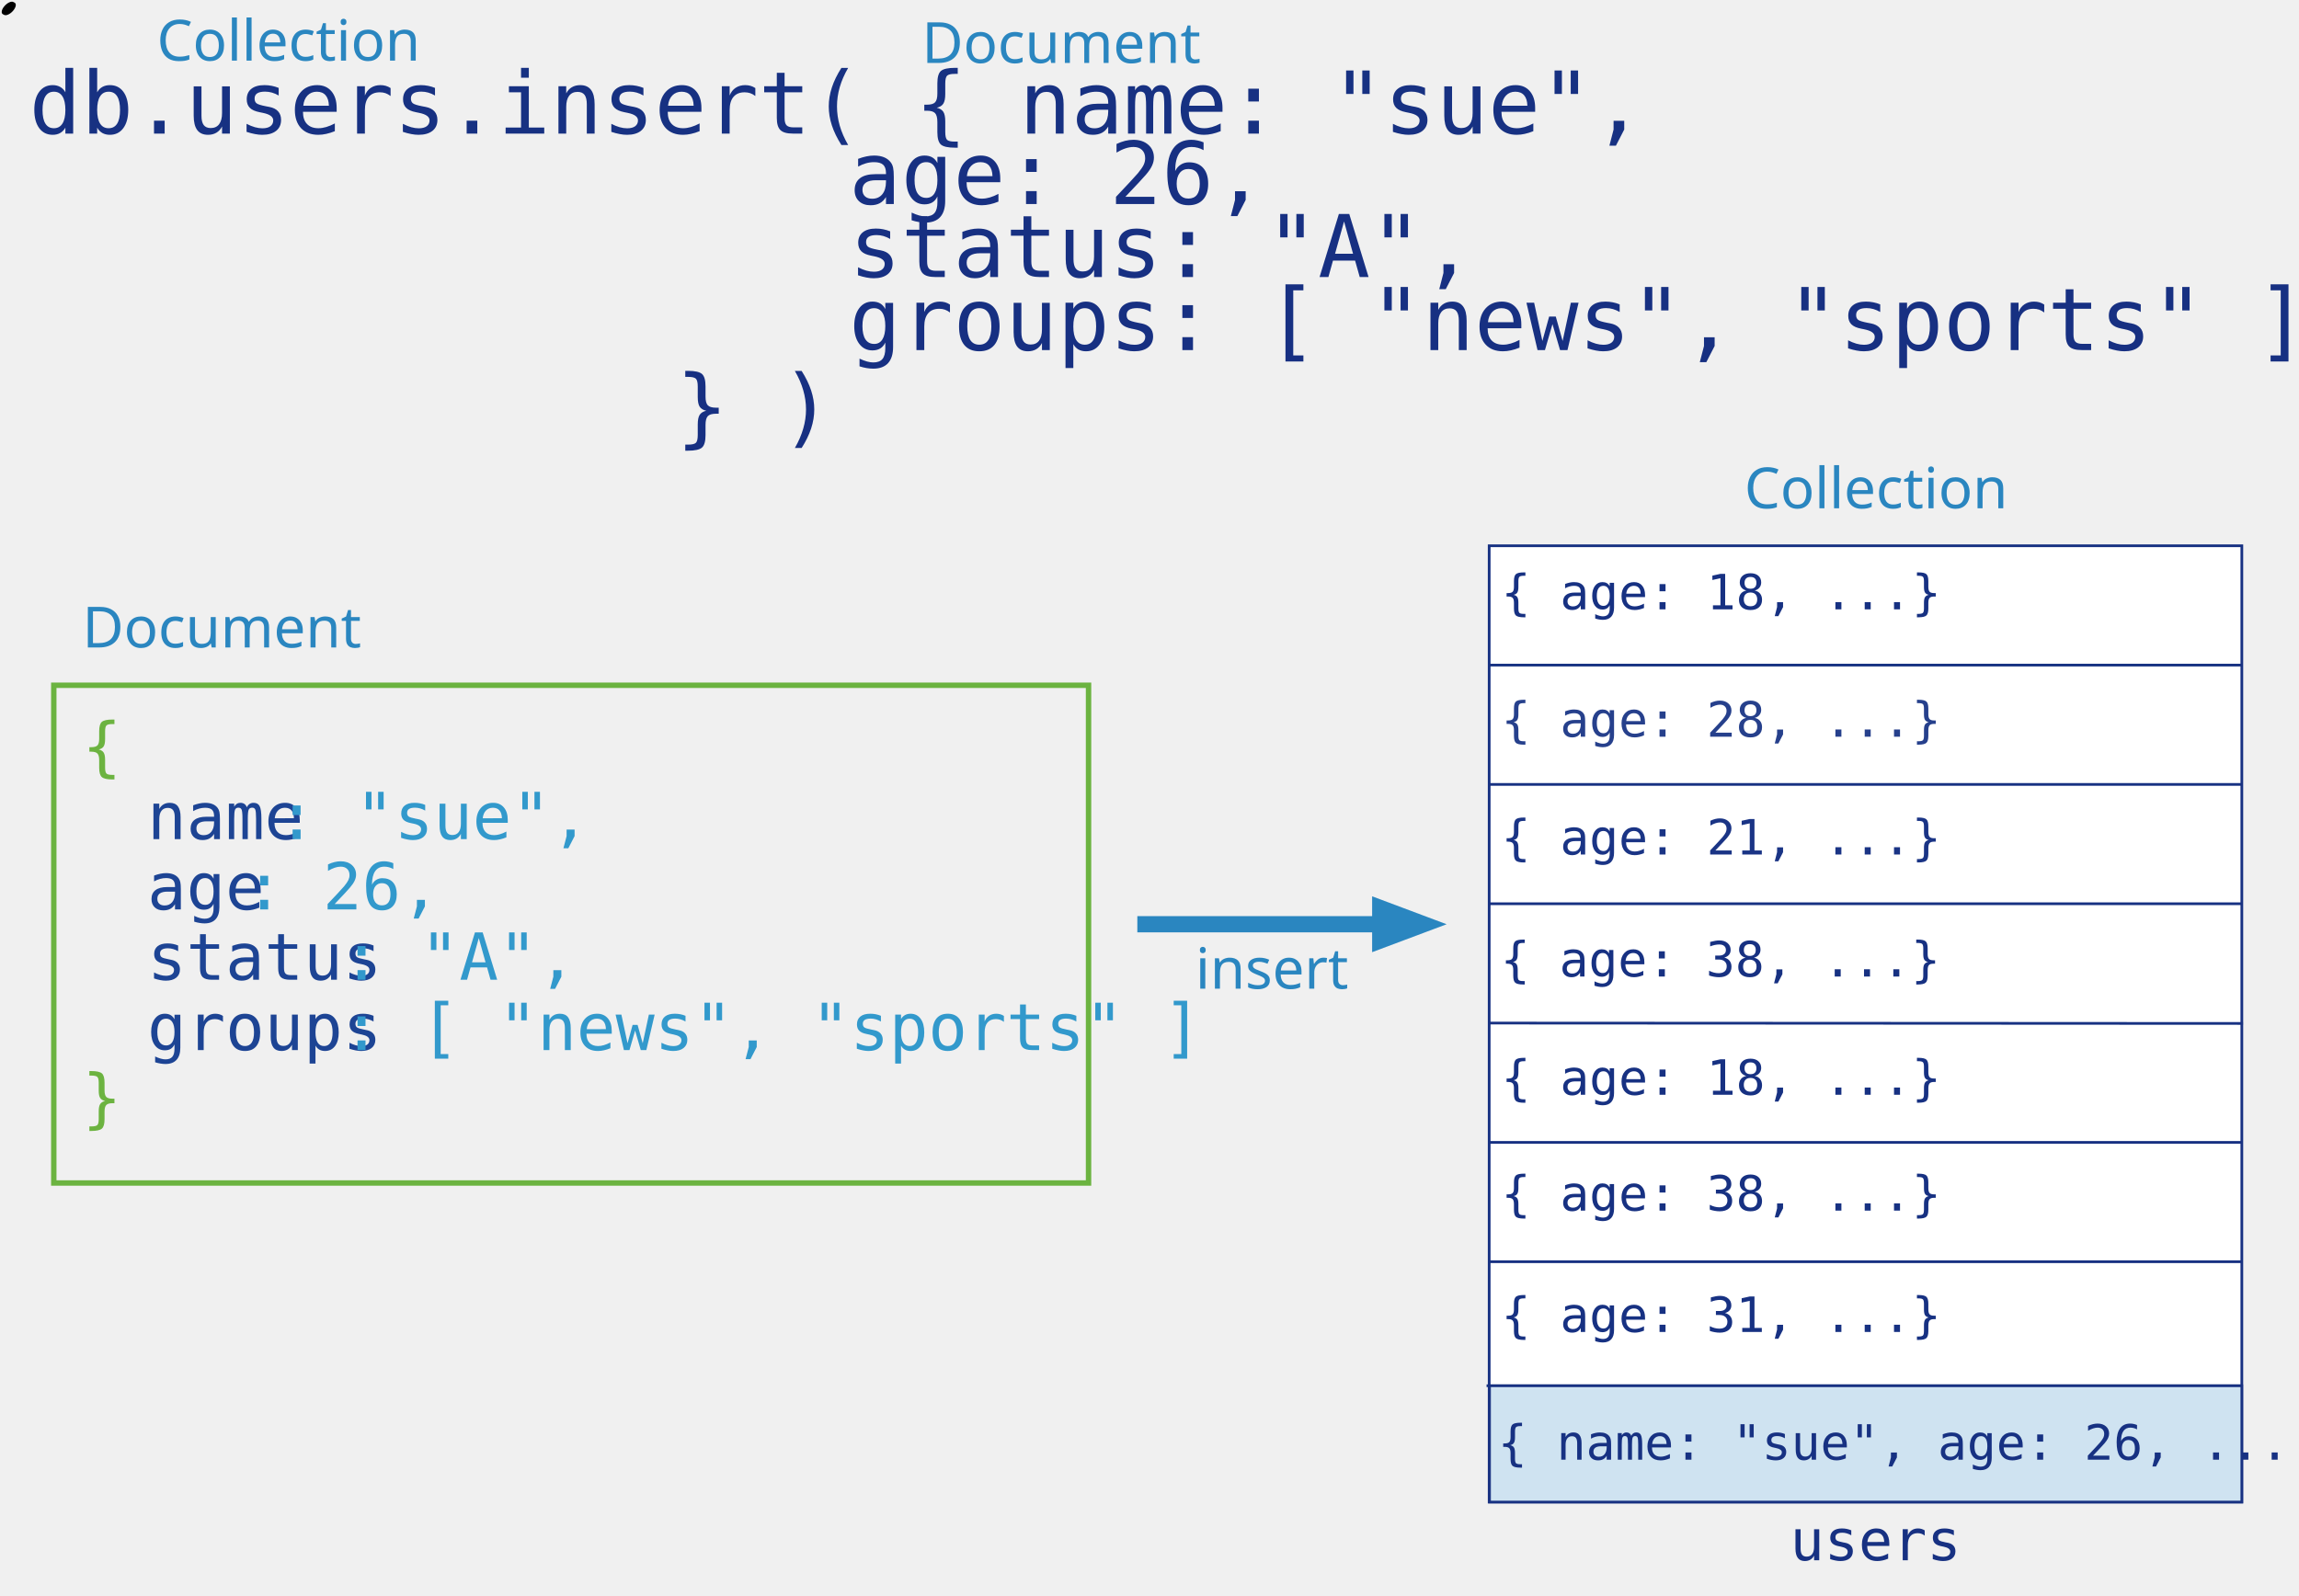
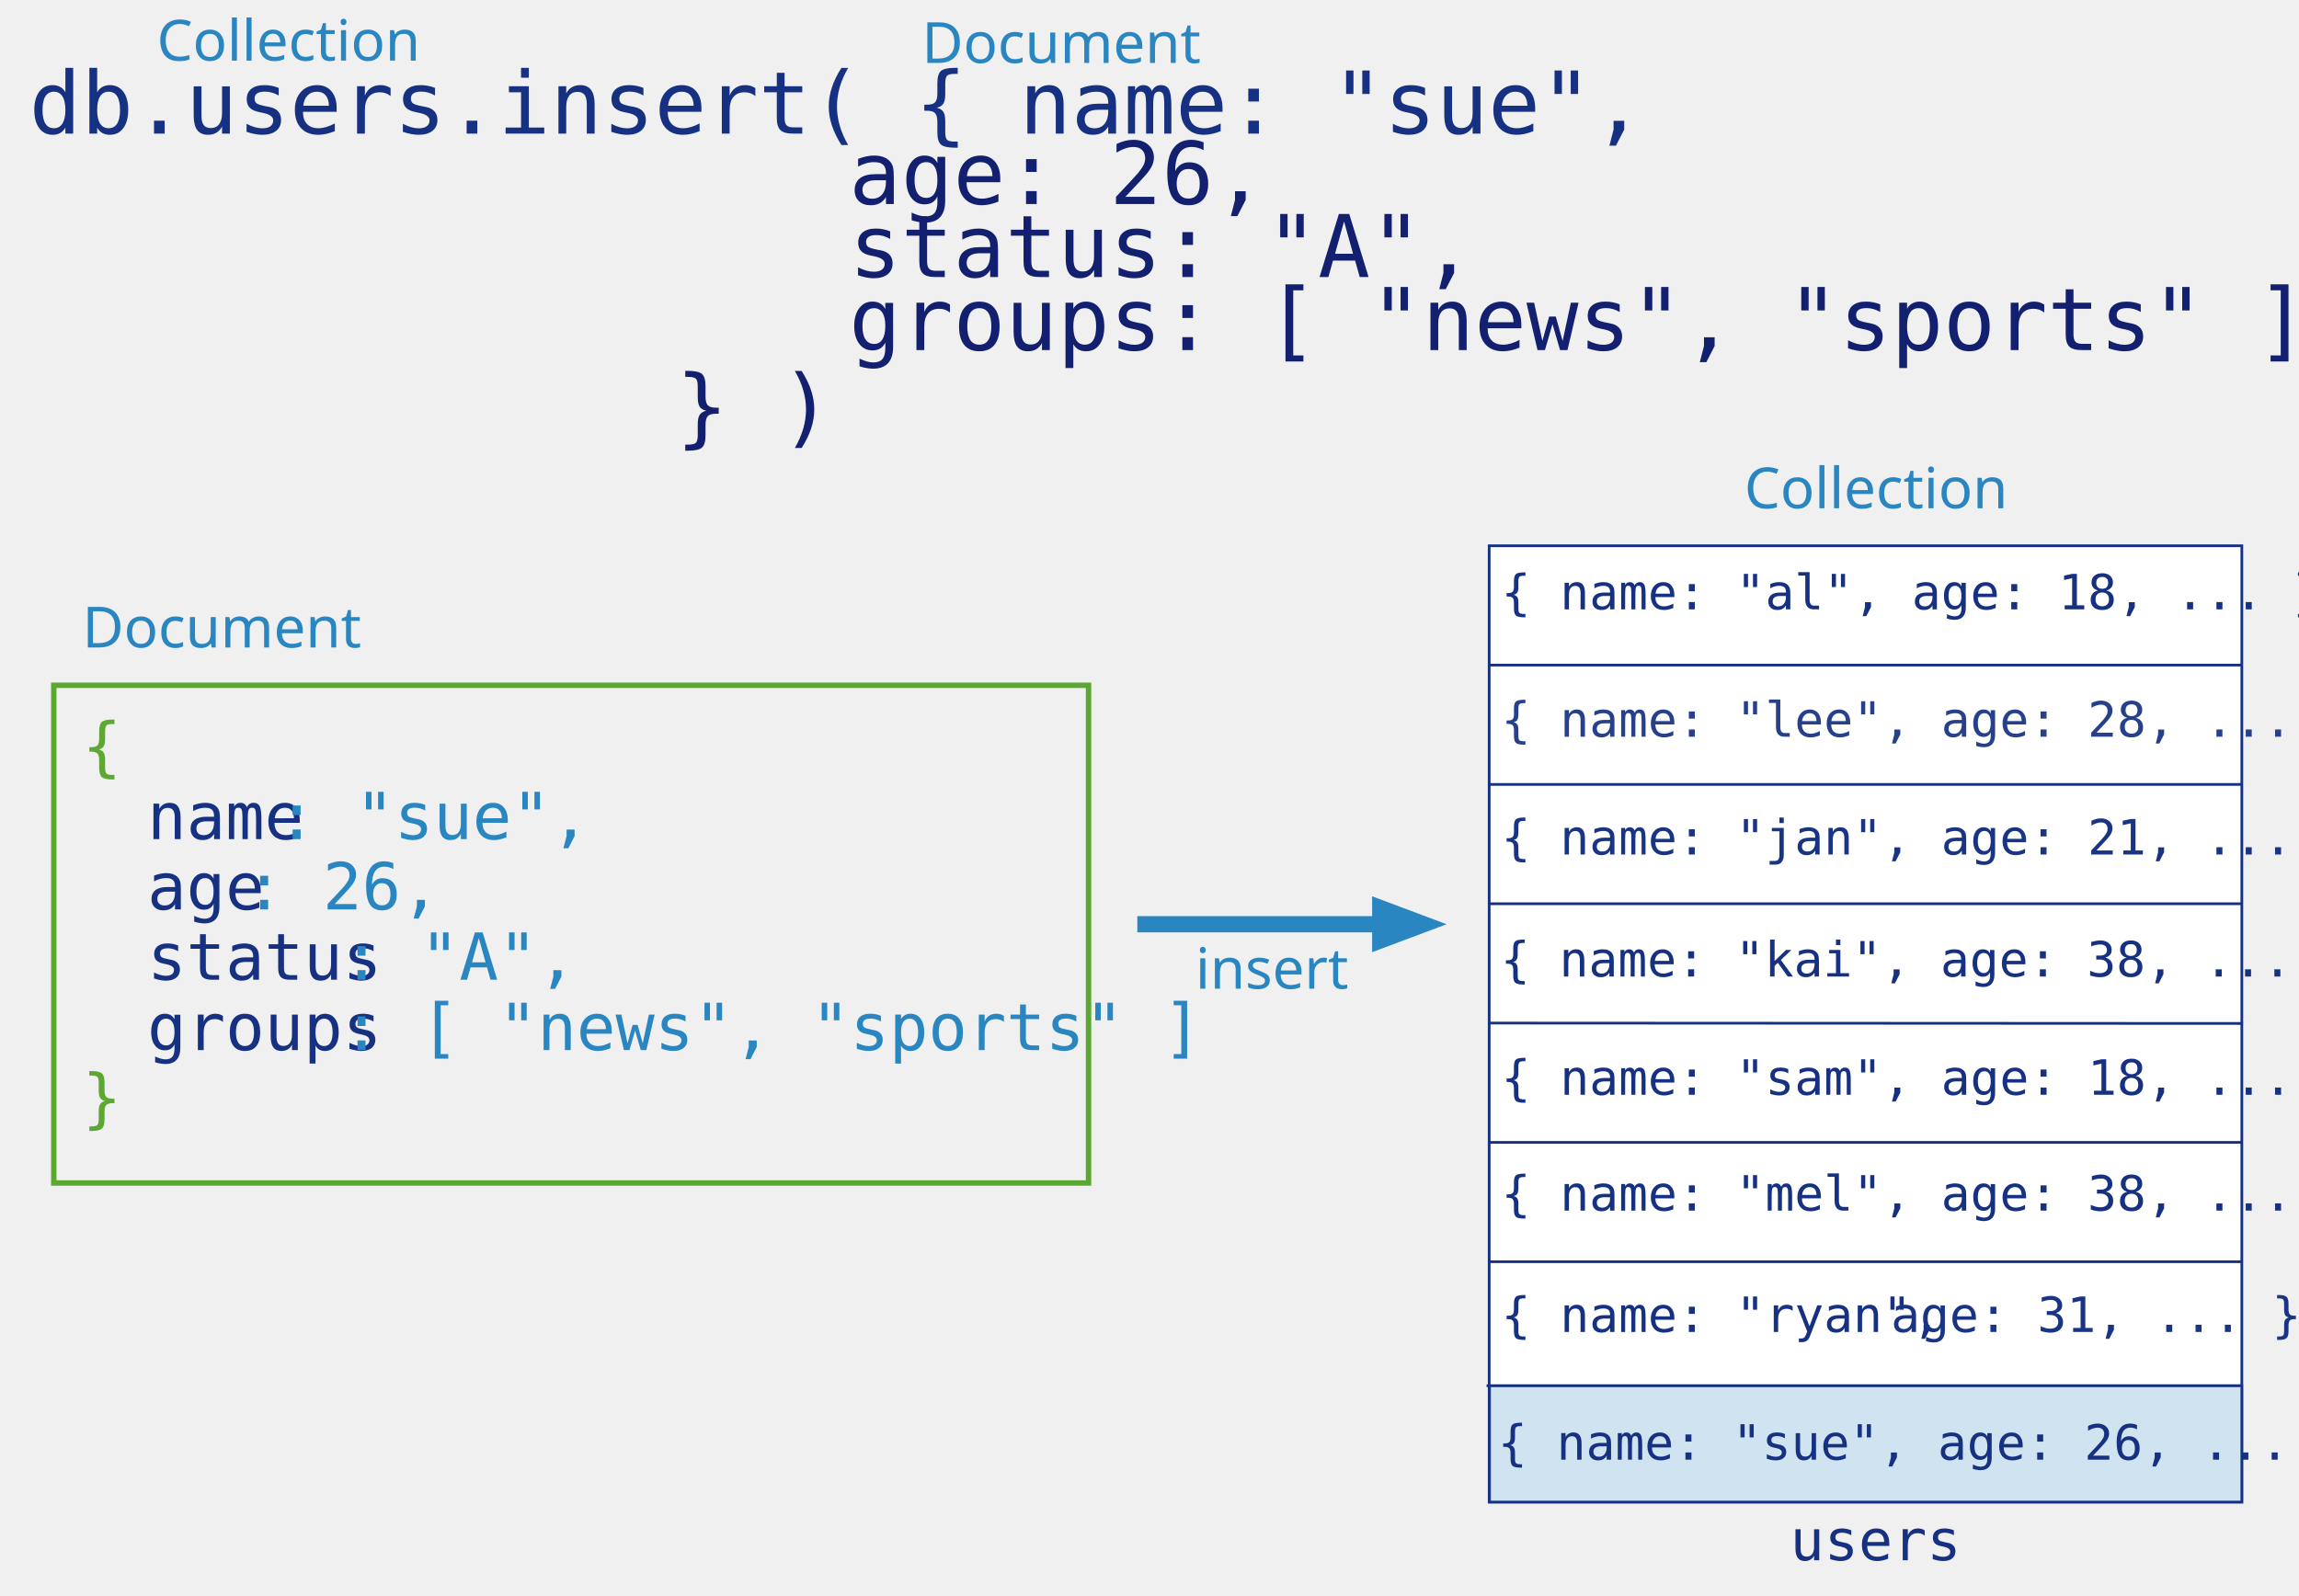
<svg xmlns="http://www.w3.org/2000/svg" version="1.1" x="0px" y="0px" width="850" height="590" viewBox="0, 0, 850, 590">
  <g id="Layer 1">
    <g>
      <path d="M550.589,201.84 L828.865,201.84 L828.865,555.5 L550.589,555.5 z" fill="#FFFFFF" />
      <path d="M550.589,201.84 L828.865,201.84 L828.865,555.5 L550.589,555.5 z" fill-opacity="0" stroke="#173182" stroke-width="1" />
    </g>
    <path d="M550.589,245.969 L828.865,245.969" fill-opacity="0" stroke="#173182" stroke-width="1" />
    <path d="M550.589,334.227 L828.865,334.227" fill-opacity="0" stroke="#173182" stroke-width="1" />
    <path d="M550.589,290.098 L828.865,290.098" fill-opacity="0" stroke="#173182" stroke-width="1" />
    <path d="M550.589,378.355 L829.292,378.5" fill-opacity="0" stroke="#173182" stroke-width="1" />
    <path d="M550.589,422.484 L828.865,422.484" fill-opacity="0" stroke="#173182" stroke-width="1" />
    <path d="M550.589,466.613 L828.865,466.613" fill-opacity="0" stroke="#173182" stroke-width="1" />
-     <text transform="matrix(1, 0, 0, 1, 624.962, 222.741)">
-       <tspan x="-69.873" y="2.614" font-family="Inconsolata" font-size="18" fill="#173182">{ age: 18, ...}</tspan>
+     <text transform="matrix(1, 0, 0, 1, 690.614, 226.74)">
+       <tspan x="-135.525" y="-1.385" font-family="Inconsolata" font-size="18" fill="#173182">{ name: "al", age: 18, ... }</tspan>
    </text>
-     <text transform="matrix(1, 0, 0, 1, 624.962, 267.784)">
-       <tspan x="-69.873" y="4.677" font-family="Inconsolata" font-size="18" fill="#26408C">{ age: 28, ...}</tspan>
+     <text transform="matrix(1, 0, 0, 1, 689.36, 270.131)">
+       <tspan x="-134.271" y="2.33" font-family="Inconsolata" font-size="18" fill="#26408C">{ name: "lee", age: 28, ... }</tspan>
    </text>
-     <text transform="matrix(1, 0, 0, 1, 624.776, 357.324)">
-       <tspan x="-69.941" y="3.826" font-family="Inconsolata" font-size="18" fill="#173182">{ age: 38, ...}</tspan>
+     <text transform="matrix(1, 0, 0, 1, 691.338, 357.634)">
+       <tspan x="-136.504" y="3.516" font-family="Inconsolata" font-size="18" fill="#173182">{ name: "kai", age: 38, ... }</tspan>
    </text>
-     <text transform="matrix(1, 0, 0, 1, 624.962, 311.887)">
-       <tspan x="-69.873" y="4.129" font-family="Inconsolata" font-size="18" fill="#1A3485">{ age: 21, ...}</tspan>
+     <text transform="matrix(1, 0, 0, 1, 689.917, 313.643)">
+       <tspan x="-134.828" y="2.373" font-family="Inconsolata" font-size="18" fill="#1A3485">{ name: "jan", age: 21, ... }</tspan>
    </text>
-     <text transform="matrix(1, 0, 0, 1, 624.961, 488.069)">
-       <tspan x="-69.873" y="4.534" font-family="Inconsolata" font-size="18" fill="#173182">{ age: 31, ...}</tspan>
+     <text transform="matrix(1, 0, 0, 1, 692.774, 490.334)">
+       <tspan x="-137.685" y="2.27" font-family="Inconsolata" font-size="18" fill="#173182">{ name: "ryan", </tspan>
+       <tspan x="6.315" y="2.27" font-family="Inconsolata" font-size="18" fill="#1A3485">age: 31, ... }</tspan>
    </text>
-     <text transform="matrix(1, 0, 0, 1, 624.962, 400.975)">
-       <tspan x="-69.873" y="3.909" font-family="Inconsolata" font-size="18" fill="#173182">{ age: 18, ...}</tspan>
+     <text transform="matrix(1, 0, 0, 1, 690.186, 410.383)">
+       <tspan x="-135.097" y="-5.5" font-family="Inconsolata" font-size="18" fill="#173182">{ name: "sam", age: 18, ... }</tspan>
+       <tspan x="-135.097" y="18.5" font-family="Inconsolata" font-size="21" fill="#173182">  </tspan>
    </text>
-     <text transform="matrix(1, 0, 0, 1, 624.962, 442.926)">
-       <tspan x="-69.873" y="4.793" font-family="Inconsolata" font-size="18" fill="#173182">{ age: 38, ...}</tspan>
+     <text transform="matrix(1, 0, 0, 1, 688.026, 444.842)">
+       <tspan x="-132.937" y="2.877" font-family="Inconsolata" font-size="18" fill="#173182">{ name: "mel", age: 38, ... }</tspan>
    </text>
    <text transform="matrix(1, 0, 0, 1, 689.227, 573.316)">
      <tspan x="-27.39" y="3.703" font-family="Inconsolata" font-size="21" fill="#173182">users</tspan>
    </text>
    <text transform="matrix(1, 0, 0, 1, 270.43, 42.535)">
      <tspan x="-259.662" y="6.869" font-family="Inconsolata" font-size="32" fill="#173182">db.users.insert( { name: "sue", </tspan>
    </text>
    <text transform="matrix(1, 0, 0, 1, 102.279, 15.912)">
      <tspan x="-44.302" y="6.5" font-family="GillSans" font-size="21" fill="#2A86C0">Collection</tspan>
    </text>
    <text transform="matrix(1, 0, 0, 1, 412.68, 17.84)">
      <tspan x="-71.843" y="5.436" font-family="GillSans" font-size="21" fill="#2A86C0">Document</tspan>
    </text>
-     <path d="M5.407,0.992 L4.935,0.742 L4.935,0.742 C4.178,0.341 2.698,1.027 1.629,2.274 C0.56,3.521 0.308,4.857 1.065,5.258 L1.538,5.508 C1.538,5.508 1.538,5.508 1.538,5.508 C2.296,5.909 3.776,5.222 4.844,3.975 C5.913,2.727 6.165,1.392 5.407,0.992 L5.407,0.992" fill="#000000" />
    <text transform="matrix(1, 0, 0, 1, 569.914, 119.461)">
-       <tspan x="-256" y="10" font-family="Inconsolata" font-size="32" fill="#173082">groups: [ "news", "sports" ]</tspan>
+       <tspan x="-256" y="10" font-family="Inconsolata" font-size="32" fill="#12206F">groups: [ "news", "sports" ]</tspan>
    </text>
    <text transform="matrix(1, 0, 0, 1, 380.414, 65.449)">
-       <tspan x="-66.5" y="10" font-family="Inconsolata" font-size="32" fill="#173082">age: 26,</tspan>
+       <tspan x="-66.5" y="10" font-family="Inconsolata" font-size="32" fill="#12206F">age: 26,</tspan>
    </text>
    <text transform="matrix(1, 0, 0, 1, 425.914, 92.449)">
-       <tspan x="-112" y="10" font-family="Inconsolata" font-size="32" fill="#173082">status: "A", </tspan>
+       <tspan x="-112" y="10" font-family="Inconsolata" font-size="32" fill="#12206F">status: "A", </tspan>
    </text>
    <text transform="matrix(1, 0, 0, 1, 281.914, 151.461)">
-       <tspan x="-32" y="10" font-family="Inconsolata" font-size="32" fill="#173082"> } )</tspan>
+       <tspan x="-32" y="10" font-family="Inconsolata" font-size="32" fill="#12206F"> } )</tspan>
    </text>
    <text transform="matrix(1, 0, 0, 1, 214.706, 342.893)">
-       <tspan x="-184.255" y="-58.555" font-family="Inconsolata" font-size="24" fill="#6CB340">{</tspan>
-       <tspan x="-172.255" y="-58.555" font-family="Inconsolata" font-size="24" fill="#3299CC"> </tspan>
-       <tspan x="-184.255" y="-32.555" font-family="Inconsolata" font-size="24" fill="#DE4F01">  </tspan>
-       <tspan x="-160.255" y="-32.555" font-family="Inconsolata" font-size="24" fill="#1D4494">name</tspan>
-       <tspan x="-112.255" y="-32.555" font-family="Inconsolata" font-size="24" fill="#3299CC">: "sue", </tspan>
-       <tspan x="-184.255" y="-6.555" font-family="Inconsolata" font-size="24" fill="#DD4F01">  </tspan>
-       <tspan x="-160.255" y="-6.555" font-family="Inconsolata" font-size="24" fill="#1D4494">age</tspan>
-       <tspan x="-124.255" y="-6.555" font-family="Inconsolata" font-size="24" fill="#3299CC">: 26,</tspan>
-       <tspan x="-184.255" y="19.445" font-family="Inconsolata" font-size="24" fill="#DE4F01">  </tspan>
-       <tspan x="-160.255" y="19.445" font-family="Inconsolata" font-size="24" fill="#1D4494">status</tspan>
-       <tspan x="-88.255" y="19.445" font-family="Inconsolata" font-size="24" fill="#3299CC">: "A",</tspan>
-       <tspan x="-184.255" y="45.445" font-family="Inconsolata" font-size="24" fill="#DE4F01">  </tspan>
-       <tspan x="-160.255" y="45.445" font-family="Inconsolata" font-size="24" fill="#1D4494">groups</tspan>
-       <tspan x="-88.255" y="45.445" font-family="Inconsolata" font-size="24" fill="#3299CC">: [ "news", "sports" ]</tspan>
-       <tspan x="-184.255" y="71.445" font-family="Inconsolata" font-size="24" fill="#6CB340">}</tspan>
+       <tspan x="-184.255" y="-58.555" font-family="Inconsolata" font-size="24" fill="#5CA831">{</tspan>
+       <tspan x="-172.255" y="-58.555" font-family="Inconsolata" font-size="24" fill="#2A86C0"> </tspan>
+       <tspan x="-184.255" y="-32.555" font-family="Inconsolata" font-size="24" fill="#D33907">  </tspan>
+       <tspan x="-160.255" y="-32.555" font-family="Inconsolata" font-size="24" fill="#173182">name</tspan>
+       <tspan x="-112.255" y="-32.555" font-family="Inconsolata" font-size="24" fill="#2A86C0">: "sue", </tspan>
+       <tspan x="-184.255" y="-6.555" font-family="Inconsolata" font-size="24" fill="#D33907">  </tspan>
+       <tspan x="-160.255" y="-6.555" font-family="Inconsolata" font-size="24" fill="#173182">age</tspan>
+       <tspan x="-124.255" y="-6.555" font-family="Inconsolata" font-size="24" fill="#2A86C0">: 26,</tspan>
+       <tspan x="-184.255" y="19.445" font-family="Inconsolata" font-size="24" fill="#D33907">  </tspan>
+       <tspan x="-160.255" y="19.445" font-family="Inconsolata" font-size="24" fill="#173182">status</tspan>
+       <tspan x="-88.255" y="19.445" font-family="Inconsolata" font-size="24" fill="#2A86C0">: "A",</tspan>
+       <tspan x="-184.255" y="45.445" font-family="Inconsolata" font-size="24" fill="#D33907">  </tspan>
+       <tspan x="-160.255" y="45.445" font-family="Inconsolata" font-size="24" fill="#173182">groups</tspan>
+       <tspan x="-88.255" y="45.445" font-family="Inconsolata" font-size="24" fill="#2A86C0">: [ "news", "sports" ]</tspan>
+       <tspan x="-184.255" y="71.445" font-family="Inconsolata" font-size="24" fill="#5CA831">}</tspan>
    </text>
    <text transform="matrix(1, 0, 0, 1, 102.294, 234.014)">
      <tspan x="-71.843" y="5.436" font-family="GillSans" font-size="21" fill="#2A86C0">Document</tspan>
    </text>
    <text transform="matrix(1, 0, 0, 1, 689.227, 181.469)">
      <tspan x="-44.302" y="6.5" font-family="GillSans" font-size="21" fill="#2A86C0">Collection</tspan>
    </text>
-     <path d="M19.883,253.43 L402.461,253.43 L402.461,437.5 L19.883,437.5 z" fill-opacity="0" stroke="#6BB340" stroke-width="2" />
+     <path d="M19.883,253.43 L402.461,253.43 L402.461,437.5 L19.883,437.5 z" fill-opacity="0" stroke="#5BA831" stroke-width="2" />
    <g>
      <path d="M420.5,341.807 L510.312,341.807" fill-opacity="0" stroke="#2A86C0" stroke-width="6" />
      <path d="M510.312,347.807 L526.312,341.807 L510.312,335.807 z" fill="#2A86C0" fill-opacity="1" stroke="#2A86C0" stroke-width="6" stroke-opacity="1" />
    </g>
    <text transform="matrix(1, 0, 0, 1, 469.973, 360.205)">
      <tspan x="-27.988" y="5.436" font-family="GillSans" font-size="21" fill="#2A86C0">insert</tspan>
    </text>
    <path d="M549.628,512.483 L828.865,512.483" fill-opacity="0" stroke="#173182" stroke-width="1" />
    <g opacity="0.69">
      <path d="M550.757,512.483 L828.865,512.483 L828.865,555.5 L550.757,555.5 z" fill="#B9D7EA" />
      <path d="M550.757,512.483 L828.865,512.483 L828.865,555.5 L550.757,555.5 z" fill-opacity="0" stroke="#173182" stroke-width="1" />
    </g>
-     <text transform="matrix(1, 0, 0, 1, 728.443, 533.332)">
-       <tspan x="-174.605" y="6.5" font-family="Inconsolata" font-size="18" fill="#173182">{ name: "sue", age: 26, ... }</tspan>
-       <tspan x="86.395" y="6.5" font-family="Inconsolata" font-size="21" fill="#173182">  </tspan>
+     <text transform="matrix(1, 0, 0, 1, 688.644, 533.332)">
+       <tspan x="-134.807" y="6.5" font-family="Inconsolata" font-size="18" fill="#173182">{ name: "sue", age: 26, ... }</tspan>
+       <tspan x="126.193" y="6.5" font-family="Inconsolata" font-size="21" fill="#173182">  </tspan>
    </text>
  </g>
  <defs />
</svg>
